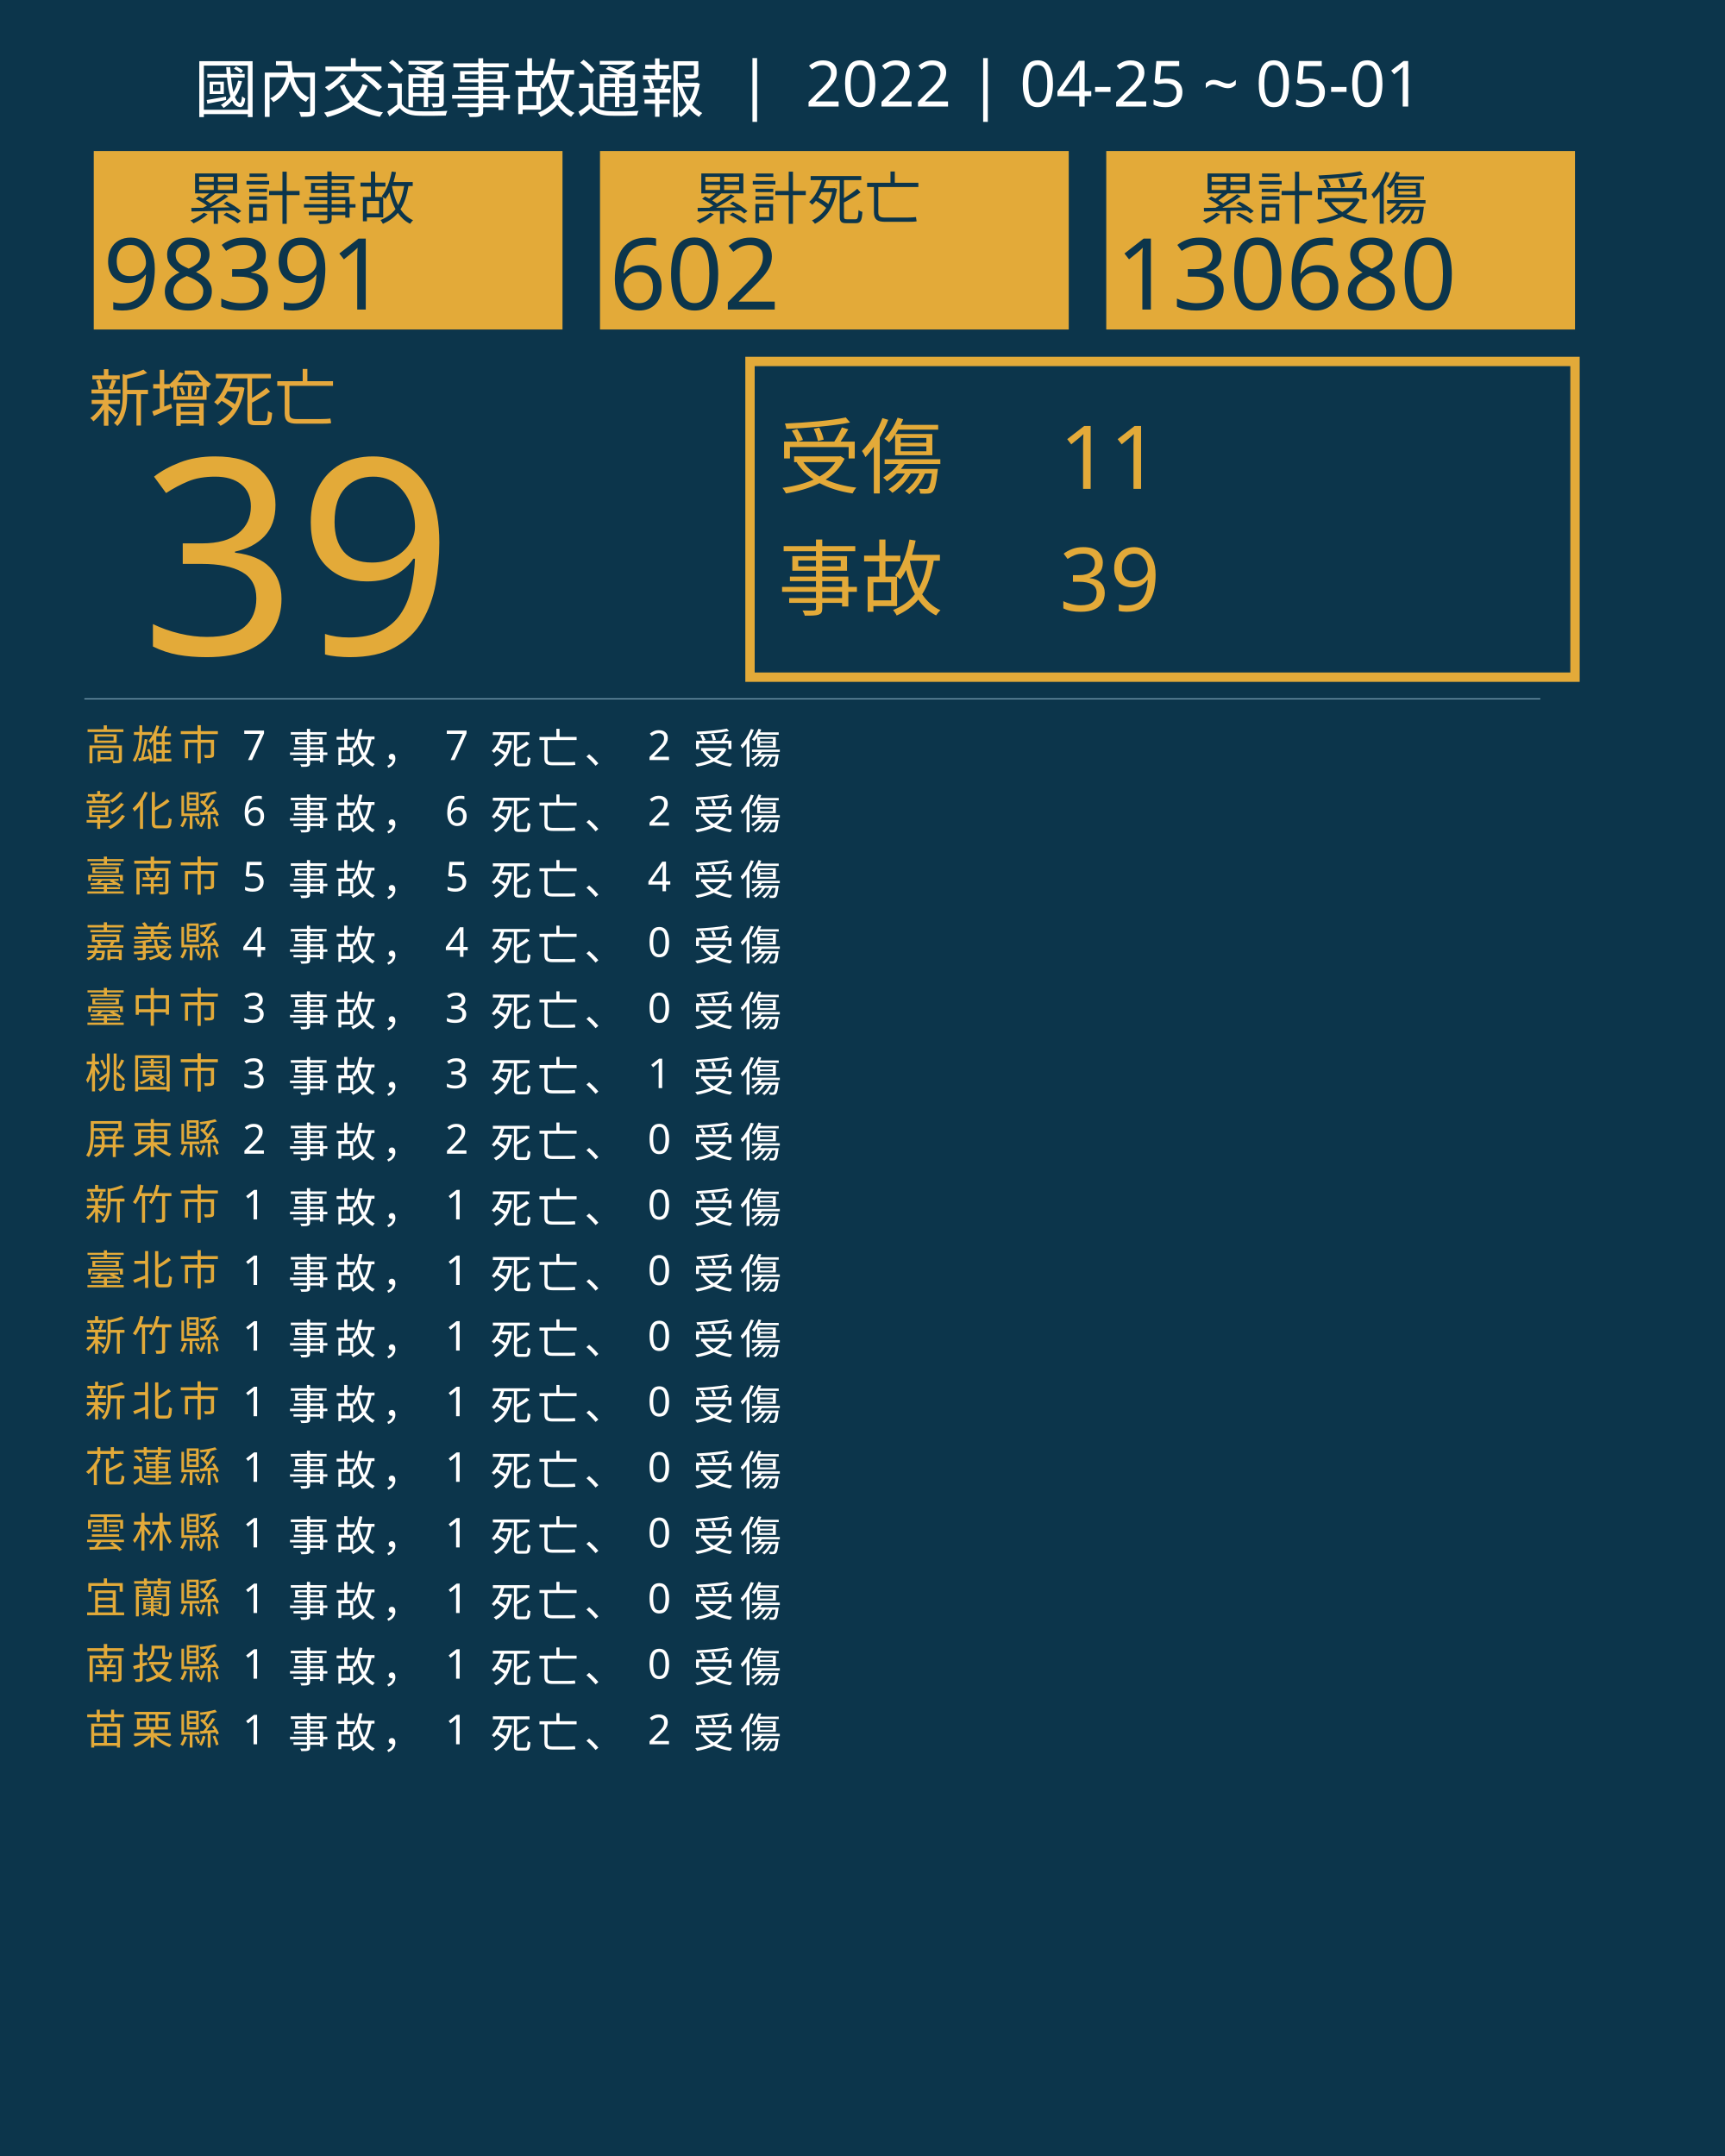
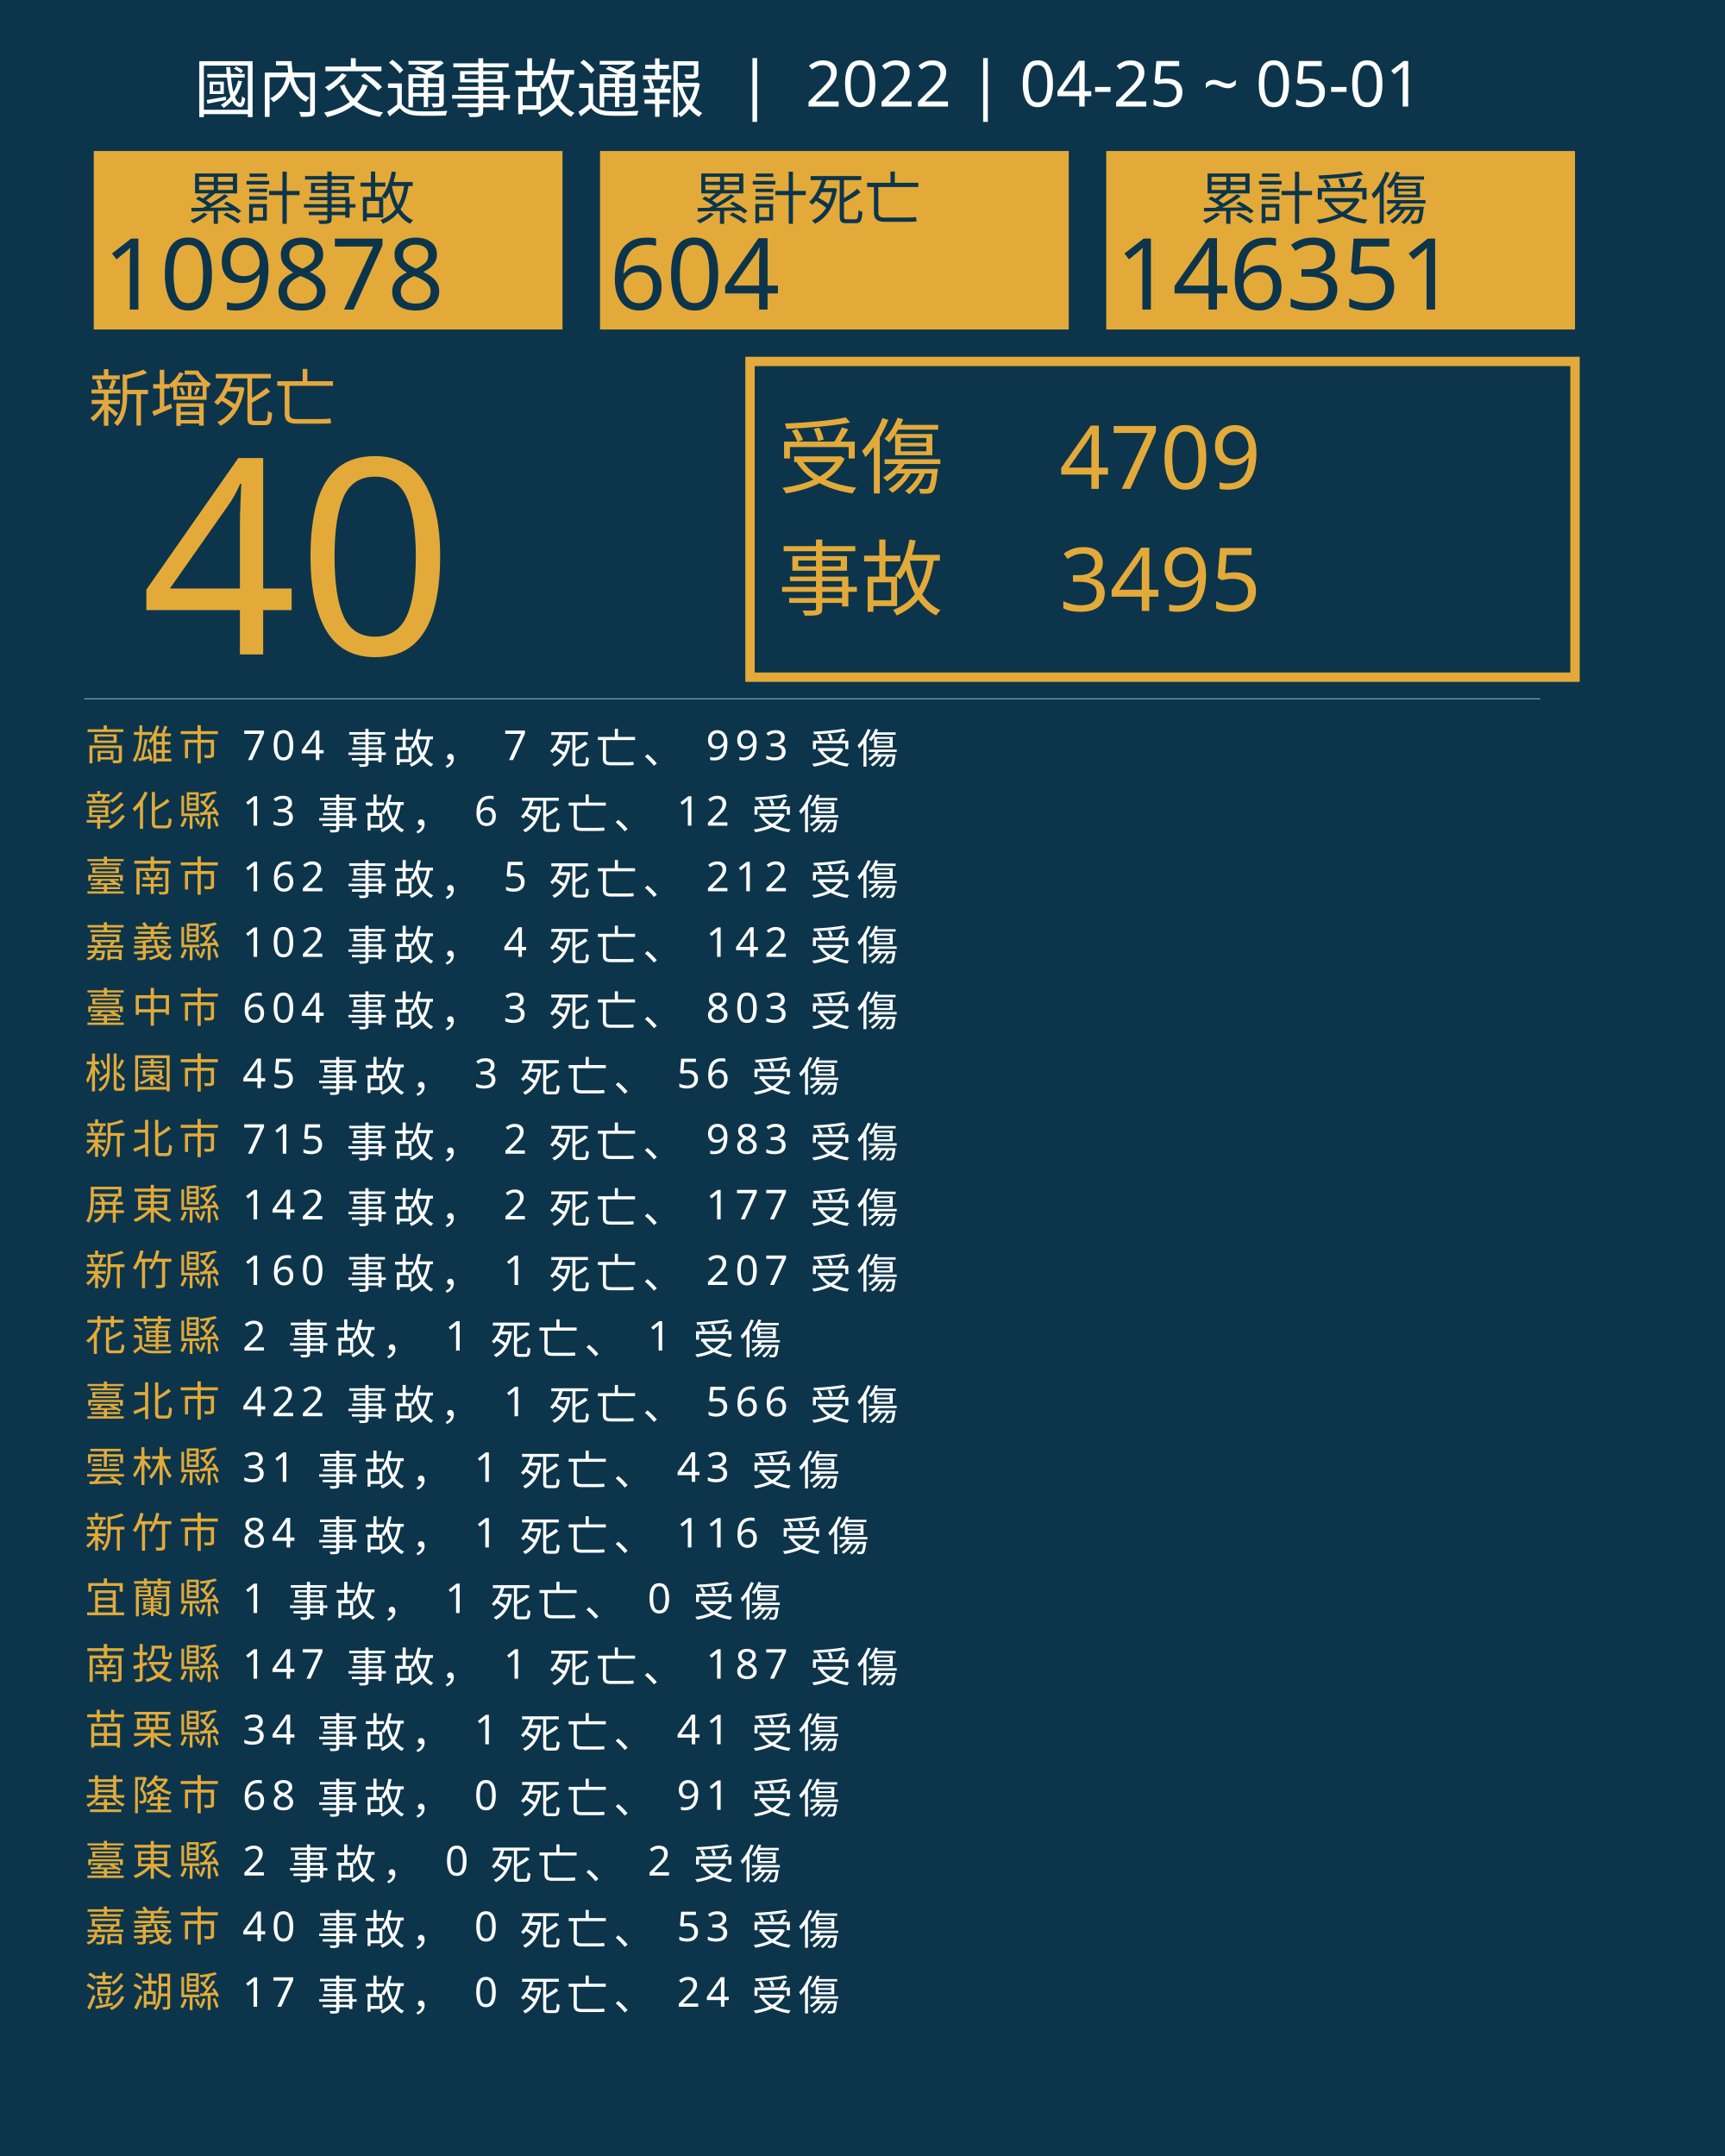
<svg xmlns="http://www.w3.org/2000/svg" version="1.1" id="圖層_1" x="0px" y="0px" viewBox="0 0 1840 2300" style="enable-background:new 0 0 1840 2300;" xml:space="preserve">
  <style type="text/css">
	.st0{fill:#0C354B;}
	.st1{fill:#E5A83D;}
	.st2{font-family:'NotoSansCJKtc-Bold-B5pc-H';}
	.st3{font-size:66px;}
	.st4{fill:#E3AA39;}
	.st5{font-family:'Arial-BoldMT';}
	.st6{font-size:291.776px;}
	.st7{fill:none;stroke:#E3AA39;stroke-miterlimit:10;stroke-width:10;}
	.st8{font-family:'NotoSansCJKtc-Light-B5pc-H';}
	.st9{font-size:88px;}
	.st10{font-family:'NotoSansCJKtc-Medium-B5pc-H';}
	.st11{font-size:94px;}
	.st12{fill:none;stroke:#8AAFC1;stroke-miterlimit:10;}
	.st13{font-size:60.649px;}
	.st14{font-size:106px;}
	.st15{fill:none;}
	.st16{font-size:44px;}
	.st17{letter-spacing:6;}
	.st18{fill:#FFFFFF;}
	.st19{letter-spacing:1;}
	.st20{font-size:68px;}
</style>
  <rect class="st0" width="1840" height="2300" />
  <text transform="matrix(1 0 0 1 94.5001 449.017)" class="st1 st2 st3">新增死亡</text>
  <g>
-     <text transform="matrix(1 0 0 1 150 698.1412)" class="st4 st5 st6">39</text>
+     <text transform="matrix(1 0 0 1 150 698.1412)" class="st4 st5 st6">40</text>
  </g>
  <g>
    <rect x="800" y="385.6" class="st7" width="880" height="336.8" />
    <g>
      <text transform="matrix(1 0 0 1 830 519.593)" class="st4 st8 st9">受傷</text>
-       <text transform="matrix(1 0 0 1 1130 521.5084)" class="st4 st10 st11">11</text>
-       <text transform="matrix(1 0 0 1 1130 651.7274)" class="st4 st10 st11">39</text>
+       <text transform="matrix(1 0 0 1 1130 521.5084)" class="st4 st10 st11">4709</text>
+       <text transform="matrix(1 0 0 1 1130 651.7274)" class="st4 st10 st11">3495</text>
      <text transform="matrix(1 0 0 1 830 649.4965)" class="st4 st8 st9">事故</text>
    </g>
  </g>
  <line class="st12" x1="90" y1="745.5" x2="1643" y2="745.5" />
  <g>
    <g>
      <rect x="100" y="161.1" class="st4" width="500" height="190.4" />
      <g>
        <text transform="matrix(1 0 0 1 200 233.9079)" class="st0 st10 st13">累計事故</text>
        <g>
-           <text transform="matrix(1 0 0 1 110 330.2121)" class="st0 st5 st14">98391</text>
+           <text transform="matrix(1 0 0 1 110 330.2121)" class="st0 st5 st14">109878</text>
        </g>
      </g>
    </g>
    <g>
      <rect x="640" y="161.1" class="st4" width="500" height="190.4" />
      <g>
        <text transform="matrix(1 0 0 1 740 233.908)" class="st0 st10 st13">累計死亡</text>
        <g>
-           <text transform="matrix(1 0 0 1 650 330.2122)" class="st0 st5 st14">602</text>
+           <text transform="matrix(1 0 0 1 650 330.2122)" class="st0 st5 st14">604</text>
        </g>
      </g>
    </g>
    <g>
      <rect x="1180" y="161.1" class="st4" width="500" height="190.4" />
      <g>
        <text transform="matrix(1 0 0 1 1280 233.908)" class="st0 st10 st13">累計受傷</text>
        <g>
-           <text transform="matrix(1 0 0 1 1190 330.2122)" class="st0 st5 st14">130680</text>
+           <text transform="matrix(1 0 0 1 1190 330.2122)" class="st0 st5 st14">146351</text>
        </g>
      </g>
    </g>
  </g>
  <rect x="90.6" y="772.1" class="st15" width="1141.8" height="314.8" />
  <text transform="matrix(1 0 0 1 90.5591 810.7965)">
    <tspan x="0" y="0" class="st4 st10 st16 st17">高雄市</tspan>
-     <tspan x="150.6" y="0" class="st18 st10 st16 st17"> 7 事故， 7 死亡、 2 受傷</tspan>
+     <tspan x="150.6" y="0" class="st18 st10 st16 st17"> 704 事故， 7 死亡、 993 受傷</tspan>
    <tspan x="0" y="70" class="st4 st10 st16 st17">彰化縣</tspan>
-     <tspan x="150.6" y="70" class="st18 st10 st16 st17"> 6 事故， 6 死亡、 2 受傷</tspan>
+     <tspan x="150.6" y="70" class="st18 st10 st16 st17"> 13 事故， 6 死亡、 12 受傷</tspan>
    <tspan x="0" y="140" class="st4 st10 st16 st17">臺南市</tspan>
-     <tspan x="150.6" y="140" class="st18 st10 st16 st17"> 5 事故， 5 死亡、 4 受傷</tspan>
+     <tspan x="150.6" y="140" class="st18 st10 st16 st17"> 162 事故， 5 死亡、 212 受傷</tspan>
    <tspan x="0" y="210" class="st4 st10 st16 st17">嘉義縣</tspan>
-     <tspan x="150.6" y="210" class="st18 st10 st16 st17"> 4 事故， 4 死亡、 0 受傷</tspan>
+     <tspan x="150.6" y="210" class="st18 st10 st16 st17"> 102 事故， 4 死亡、 142 受傷</tspan>
    <tspan x="0" y="280" class="st4 st10 st16 st17">臺中市</tspan>
-     <tspan x="150.6" y="280" class="st18 st10 st16 st17"> 3 事故， 3 死亡、 0 受傷</tspan>
+     <tspan x="150.6" y="280" class="st18 st10 st16 st17"> 604 事故， 3 死亡、 803 受傷</tspan>
    <tspan x="0" y="350" class="st4 st10 st16 st17">桃園市</tspan>
-     <tspan x="150.6" y="350" class="st18 st10 st16 st17"> 3 事故， 3 死亡、 1 受傷</tspan>
-     <tspan x="0" y="420" class="st4 st10 st16 st17">屏東縣</tspan>
-     <tspan x="150.6" y="420" class="st18 st10 st16 st17"> 2 事故， 2 死亡、 0 受傷</tspan>
-     <tspan x="0" y="490" class="st4 st10 st16 st17">新竹市</tspan>
-     <tspan x="150.6" y="490" class="st18 st10 st16 st17"> 1 事故， 1 死亡、 0 受傷</tspan>
-     <tspan x="0" y="560" class="st4 st10 st16 st17">臺北市</tspan>
-     <tspan x="150.6" y="560" class="st18 st10 st16 st17"> 1 事故， 1 死亡、 0 受傷</tspan>
-     <tspan x="0" y="630" class="st4 st10 st16 st17">新竹縣</tspan>
-     <tspan x="150.6" y="630" class="st18 st10 st16 st17"> 1 事故， 1 死亡、 0 受傷</tspan>
-     <tspan x="0" y="700" class="st4 st10 st16 st17">新北市</tspan>
-     <tspan x="150.6" y="700" class="st18 st10 st16 st17"> 1 事故， 1 死亡、 0 受傷</tspan>
-     <tspan x="0" y="770" class="st4 st10 st16 st17">花蓮縣</tspan>
-     <tspan x="150.6" y="770" class="st18 st10 st16 st17"> 1 事故， 1 死亡、 0 受傷</tspan>
-     <tspan x="0" y="840" class="st4 st10 st16 st17">雲林縣</tspan>
-     <tspan x="150.6" y="840" class="st18 st10 st16 st17"> 1 事故， 1 死亡、 0 受傷</tspan>
+     <tspan x="150.6" y="350" class="st18 st10 st16 st17"> 45 事故， 3 死亡、 56 受傷</tspan>
+     <tspan x="0" y="420" class="st4 st10 st16 st17">新北市</tspan>
+     <tspan x="150.6" y="420" class="st18 st10 st16 st17"> 715 事故， 2 死亡、 983 受傷</tspan>
+     <tspan x="0" y="490" class="st4 st10 st16 st17">屏東縣</tspan>
+     <tspan x="150.6" y="490" class="st18 st10 st16 st17"> 142 事故， 2 死亡、 177 受傷</tspan>
+     <tspan x="0" y="560" class="st4 st10 st16 st17">新竹縣</tspan>
+     <tspan x="150.6" y="560" class="st18 st10 st16 st17"> 160 事故， 1 死亡、 207 受傷</tspan>
+     <tspan x="0" y="630" class="st4 st10 st16 st17">花蓮縣</tspan>
+     <tspan x="150.6" y="630" class="st18 st10 st16 st17"> 2 事故， 1 死亡、 1 受傷</tspan>
+     <tspan x="0" y="700" class="st4 st10 st16 st17">臺北市</tspan>
+     <tspan x="150.6" y="700" class="st18 st10 st16 st17"> 422 事故， 1 死亡、 566 受傷</tspan>
+     <tspan x="0" y="770" class="st4 st10 st16 st17">雲林縣</tspan>
+     <tspan x="150.6" y="770" class="st18 st10 st16 st17"> 31 事故， 1 死亡、 43 受傷</tspan>
+     <tspan x="0" y="840" class="st4 st10 st16 st17">新竹市</tspan>
+     <tspan x="150.6" y="840" class="st18 st10 st16 st17"> 84 事故， 1 死亡、 116 受傷</tspan>
    <tspan x="0" y="910" class="st4 st10 st16 st17">宜蘭縣</tspan>
    <tspan x="150.6" y="910" class="st18 st10 st16 st17"> 1 事故， 1 死亡、 0 受傷</tspan>
    <tspan x="0" y="980" class="st4 st10 st16 st17">南投縣</tspan>
-     <tspan x="150.6" y="980" class="st18 st10 st16 st17"> 1 事故， 1 死亡、 0 受傷</tspan>
+     <tspan x="150.6" y="980" class="st18 st10 st16 st17"> 147 事故， 1 死亡、 187 受傷</tspan>
    <tspan x="0" y="1050" class="st4 st10 st16 st17">苗栗縣</tspan>
-     <tspan x="150.6" y="1050" class="st18 st10 st16 st17"> 1 事故， 1 死亡、 2 受傷</tspan>
+     <tspan x="150.6" y="1050" class="st18 st10 st16 st17"> 34 事故， 1 死亡、 41 受傷</tspan>
+     <tspan x="0" y="1120" class="st4 st10 st16 st17">基隆市</tspan>
+     <tspan x="150.6" y="1120" class="st18 st10 st16 st17"> 68 事故， 0 死亡、 91 受傷</tspan>
+     <tspan x="0" y="1190" class="st4 st10 st16 st17">臺東縣</tspan>
+     <tspan x="150.6" y="1190" class="st18 st10 st16 st17"> 2 事故， 0 死亡、 2 受傷</tspan>
+     <tspan x="0" y="1260" class="st4 st10 st16 st17">嘉義市</tspan>
+     <tspan x="150.6" y="1260" class="st18 st10 st16 st17"> 40 事故， 0 死亡、 53 受傷</tspan>
+     <tspan x="0" y="1330" class="st4 st10 st16 st17">澎湖縣</tspan>
+     <tspan x="150.6" y="1330" class="st18 st10 st16 st17"> 17 事故， 0 死亡、 24 受傷</tspan>
  </text>
  <text transform="matrix(1 0 0 1 207 119.2712)" class="st18 st8 st20">國內交通事故通報  |  2022 | 04-25 ~ 05-01</text>
</svg>
